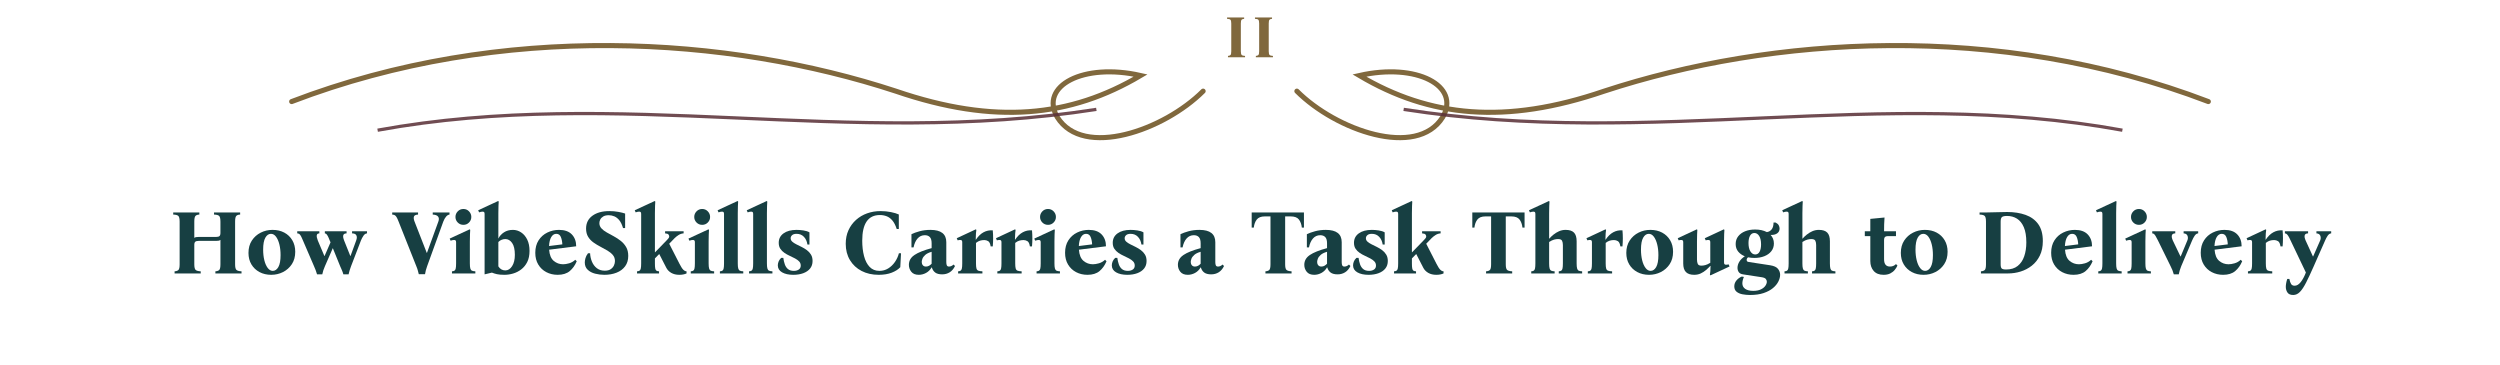
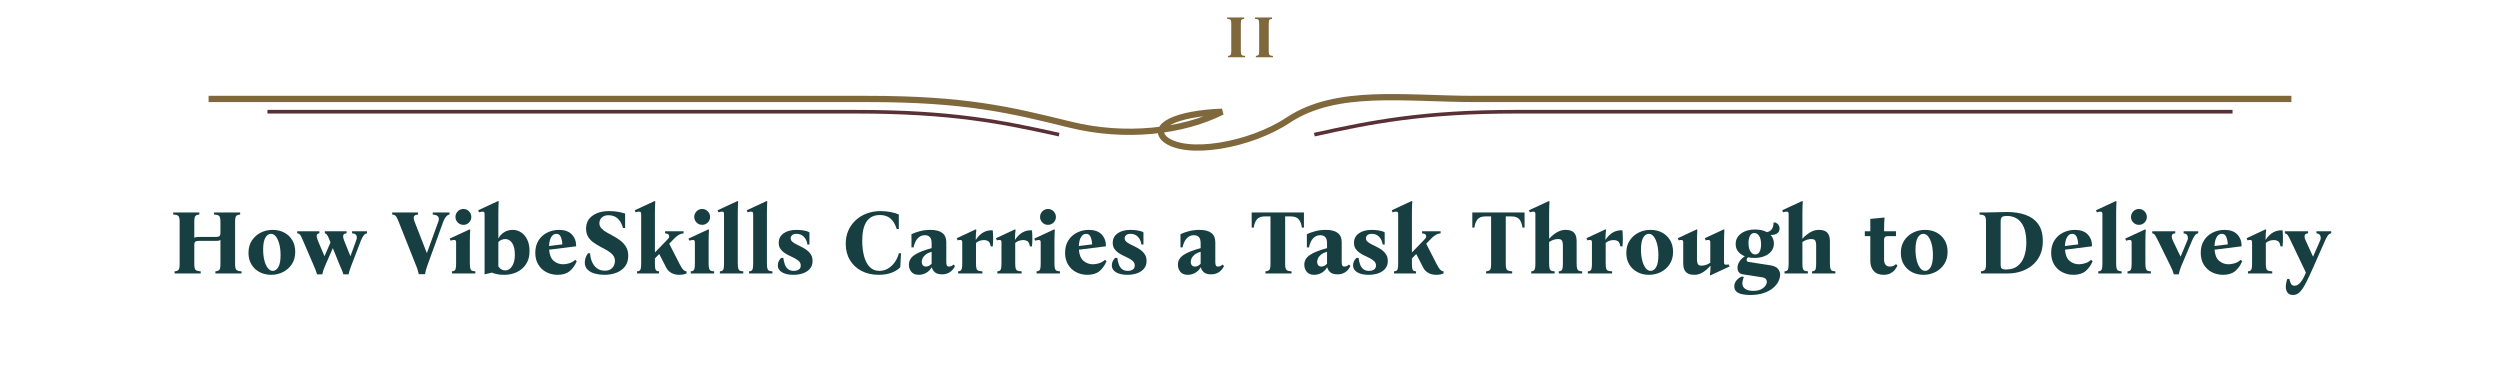
<svg xmlns="http://www.w3.org/2000/svg" viewBox="0 0 960 140" role="img" aria-labelledby="title">
  <path d="M63 0V23Q92 25 105.0 38.0Q118 51 118 100V565Q118 614 103.5 627.5Q89 641 48 642V665H333V642Q304 641 291.0 627.5Q278 614 278 565V100Q278 51 293.0 38.0Q308 25 348 23V0Z" fill="#80683D" transform="translate(470.092 22.000) scale(0.023 -0.023)" />
  <path d="M63 0V23Q92 25 105.0 38.0Q118 51 118 100V565Q118 614 103.5 627.5Q89 641 48 642V665H333V642Q304 641 291.0 627.5Q278 614 278 565V100Q278 51 293.0 38.0Q308 25 348 23V0Z" fill="#80683D" transform="translate(480.800 22.000) scale(0.023 -0.023)" />
-   <path d="M112 39 C193 8 280 14 344 35 C382 48 411 45 438 29 C416 24 399 33 406 45 C416 61 447 50 462 35" fill="none" stroke="#80683D" stroke-width="1.95" stroke-linecap="round" />
-   <path d="M848 39 C767 8 680 14 616 35 C578 48 549 45 522 29 C544 24 561 33 554 45 C544 61 513 50 498 35" fill="none" stroke="#80683D" stroke-width="1.95" stroke-linecap="round" />
-   <path d="M145 50 C238 33 325 57 421 42" fill="none" stroke="#5A3037" stroke-opacity="0.86" stroke-width="1.25" />
-   <path d="M815 50 C722 33 635 57 539 42" fill="none" stroke="#5A3037" stroke-opacity="0.86" stroke-width="1.25" />
+   <path d="M81.3 38 H333.3 C370.7 38 388 42.2 410.7 47.8 C432 53.1 454 50.6 469.3 42.9 C451.3 43.6 442 48.5 447.3 53.4 C455.3 60.1 480 55.9 494.7 46.1 C513.3 33.8 539.3 38 566.7 38 H878.7" fill="none" stroke="#80683D" stroke-width="2.4" stroke-linecap="square" />
+   <path d="M102.7 42.9 H328.7 C365.3 42.9 384.7 46.8 406.7 51.7" fill="none" stroke="#5A3037" stroke-width="1.4" />
+   <path d="M857.3 42.9 H582 C546.7 42.9 526.7 46.8 504.7 51.7" fill="none" stroke="#5A3037" stroke-width="1.4" />
  <path d="M58 0V23Q87 25 100.0 38.0Q113 51 113 100V565Q113 614 98.5 627.5Q84 641 43 642V665H328V642Q299 641 286.0 627.5Q273 614 273 565V388Q281 394 292.5 396.0Q304 398 320 398H509Q536 398 547.0 407.0Q558 416 558 443V565Q558 614 543.5 627.5Q529 641 488 642V665H773V642Q744 641 731.0 627.5Q718 614 718 565V100Q718 51 733.0 38.0Q748 25 788 23V0H503V23Q532 25 545.0 38.0Q558 51 558 100V366Q550 359 538.0 357.0Q526 355 511 355H322Q295 355 284.0 346.0Q273 337 273 311V100Q273 51 288.0 38.0Q303 25 343 23V0Z" fill="#173F42" transform="translate(65.000 105.000) scale(0.035209 -0.035209)" />
  <path d="M292 475Q365 475 420.5 445.5Q476 416 508.0 362.0Q540 308 540 236Q540 157 503.0 101.0Q466 45 406.5 15.0Q347 -15 278 -15Q206 -15 150.0 15.0Q94 45 62.0 98.5Q30 152 30 224Q30 303 67.0 359.0Q104 415 163.5 445.0Q223 475 292 475ZM295 28Q332 28 356.0 70.0Q380 112 380 200Q380 264 367.0 316.5Q354 369 330.5 400.5Q307 432 275 432Q238 432 214.0 390.0Q190 348 190 260Q190 196 203.0 143.5Q216 91 240.0 59.5Q264 28 295 28Z" fill="#173F42" transform="translate(94.359 105.000) scale(0.035209 -0.035209)" />
  <path d="M205 -10Q197 16 190.0 35.5Q183 55 172 79L51 360Q37 394 28.0 409.5Q19 425 11.0 430.5Q3 436 -11 437V460H230V437Q210 436 204.5 424.0Q199 412 202.5 395.0Q206 378 213 360L285 190H287L352 339L343 360Q330 394 321.0 409.5Q312 425 305.5 430.5Q299 436 290 437V460H527V437Q502 436 494.5 424.0Q487 412 490.0 395.0Q493 378 500 360L568 190H570L632 360Q639 378 639.0 395.0Q639 412 627.5 424.0Q616 436 587 437V460H750V437Q727 435 711.0 411.0Q695 387 684 360L576 79Q566 52 560.5 34.0Q555 16 549 -10H492Q485 16 476.0 35.5Q467 55 457 79L377 276L291 79Q279 52 273.5 34.0Q268 16 262 -10Z" fill="#173F42" transform="translate(114.528 105.000) scale(0.035209 -0.035209)" />
  <path d="M295 -8Q288 18 283.5 35.5Q279 53 268 79L75 565Q62 599 52.0 615.0Q42 631 31.5 636.0Q21 641 5 642V665H287V642Q247 640 241.5 618.5Q236 597 249 565L382 224H384L508 565Q521 599 506.0 619.5Q491 640 447 642V665H630V642Q610 640 592.5 619.5Q575 599 562 565L386 79Q376 52 372.0 35.0Q368 18 363 -8Z" fill="#173F42" transform="translate(150.430 105.000) scale(0.035209 -0.035209)" />
  <path d="M233 110Q233 73 238.0 54.5Q243 36 256.0 30.0Q269 24 293 23V0H38V23Q55 24 65.0 30.0Q75 36 79.0 54.5Q83 73 83 110V340Q83 355 77.5 360.0Q72 365 61 365Q53 365 43.5 363.0Q34 361 23 357L13 380L231 481L237 475Q236 460 234.5 428.5Q233 397 233 349ZM163 530Q126 530 101.0 555.5Q76 581 76 616Q76 651 101.0 677.0Q126 703 163 703Q199 703 224.0 677.0Q249 651 249 616Q249 581 224.0 555.5Q199 530 163 530Z" fill="#173F42" transform="translate(172.219 105.000) scale(0.035209 -0.035209)" />
  <path d="M384 475Q432 475 473.5 447.5Q515 420 540.0 369.0Q565 318 565 246Q565 174 540.0 124.5Q515 75 474.5 44.0Q434 13 386.0 -1.0Q338 -15 292 -15Q240 -15 209.5 -8.0Q179 -1 155 9L75 -10V649Q75 664 69.5 669.0Q64 674 53 674Q45 674 35.5 672.0Q26 670 15 666L5 689L223 790L229 784Q228 769 226.5 737.5Q225 706 225 658V380Q245 421 286.0 448.0Q327 475 384 475ZM301 33Q345 33 375.0 79.5Q405 126 405 203Q405 290 375.0 332.5Q345 375 301 375Q282 375 262.0 367.5Q242 360 225 343V77Q253 33 301 33Z" fill="#173F42" transform="translate(183.445 105.000) scale(0.035209 -0.035209)" />
  <path d="M274 -15Q206 -15 150.5 14.0Q95 43 62.5 97.0Q30 151 30 225Q30 305 66.0 361.0Q102 417 161.5 446.0Q221 475 289 475Q381 475 428.5 425.5Q476 376 476 296L181 259Q187 174 231.0 137.0Q275 100 333 100Q362 100 399.0 110.5Q436 121 466 149L482 133Q454 66 405.5 25.5Q357 -15 274 -15ZM259 432Q225 432 204.0 396.5Q183 361 180 299L325 317Q323 364 308.5 398.0Q294 432 259 432Z" fill="#173F42" transform="translate(204.495 105.000) scale(0.035209 -0.035209)" />
  <path d="M276 -15Q225 -15 176.0 -2.5Q127 10 95.0 40.0Q63 70 63 120Q63 139 70.0 165.5Q77 192 98 220H121Q123 172 141.0 128.5Q159 85 194.0 57.5Q229 30 281 30Q322 30 346.0 46.5Q370 63 381.0 87.0Q392 111 392 135Q392 174 369.0 201.0Q346 228 310.5 249.0Q275 270 234.5 291.0Q194 312 158.0 337.5Q122 363 99.5 399.5Q77 436 77 489Q77 579 146.5 629.5Q216 680 331 680Q382 680 428.5 671.5Q475 663 503 653V495H480Q464 550 439.5 580.0Q415 610 385.5 622.5Q356 635 325 635Q287 635 264.5 621.5Q242 608 232.0 588.5Q222 569 222 549Q222 516 244.5 491.5Q267 467 303.0 447.0Q339 427 379.5 405.0Q420 383 455.5 355.0Q491 327 514.0 287.5Q537 248 537 191Q537 124 503.0 78.0Q469 32 410.0 8.5Q351 -15 276 -15Z" fill="#173F42" transform="translate(222.340 105.000) scale(0.035209 -0.035209)" />
  <path d="M232 110Q232 73 235.5 54.5Q239 36 249.0 30.0Q259 24 277 23V0H37V23Q54 24 64.0 30.0Q74 36 78.0 54.5Q82 73 82 110V649Q82 664 76.5 669.0Q71 674 60 674Q52 674 42.5 672.0Q33 670 22 666L12 689L230 790L236 784Q235 769 233.5 737.5Q232 706 232 658V231H234L360 361Q374 375 381.0 384.5Q388 394 388 404Q388 413 380.5 424.0Q373 435 343 437V460H545V437Q515 435 490.0 419.0Q465 403 446 384L388 324L501 103Q525 56 542.5 39.5Q560 23 577 23V0Q544 -15 498 -15Q447 -15 410.5 6.0Q374 27 356 62L279 212L232 164Z" fill="#173F42" transform="translate(243.320 105.000) scale(0.035209 -0.035209)" />
  <path d="M233 110Q233 73 238.0 54.5Q243 36 256.0 30.0Q269 24 293 23V0H38V23Q55 24 65.0 30.0Q75 36 79.0 54.5Q83 73 83 110V340Q83 355 77.5 360.0Q72 365 61 365Q53 365 43.5 363.0Q34 361 23 357L13 380L231 481L237 475Q236 460 234.5 428.5Q233 397 233 349ZM163 530Q126 530 101.0 555.5Q76 581 76 616Q76 651 101.0 677.0Q126 703 163 703Q199 703 224.0 677.0Q249 651 249 616Q249 581 224.0 555.5Q199 530 163 530Z" fill="#173F42" transform="translate(263.911 105.000) scale(0.035209 -0.035209)" />
  <path d="M232 110Q232 73 237.0 54.5Q242 36 255.0 30.0Q268 24 292 23V0H37V23Q54 24 64.0 30.0Q74 36 78.0 54.5Q82 73 82 110V649Q82 664 76.5 669.0Q71 674 60 674Q52 674 42.5 672.0Q33 670 22 666L12 689L230 790L236 784Q235 769 233.5 737.5Q232 706 232 658Z" fill="#173F42" transform="translate(275.138 105.000) scale(0.035209 -0.035209)" />
  <path d="M232 110Q232 73 237.0 54.5Q242 36 255.0 30.0Q268 24 292 23V0H37V23Q54 24 64.0 30.0Q74 36 78.0 54.5Q82 73 82 110V649Q82 664 76.5 669.0Q71 674 60 674Q52 674 42.5 672.0Q33 670 22 666L12 689L230 790L236 784Q235 769 233.5 737.5Q232 706 232 658Z" fill="#173F42" transform="translate(286.328 105.000) scale(0.035209 -0.035209)" />
  <path d="M202 -15Q126 -15 79.5 12.0Q33 39 33 88Q33 107 41.0 128.5Q49 150 70 170H93Q98 131 109.5 98.5Q121 66 144.5 47.0Q168 28 208 28Q240 28 261.5 42.5Q283 57 283 86Q283 113 265.5 131.0Q248 149 221.0 163.5Q194 178 163.0 192.0Q132 206 105.0 224.5Q78 243 60.5 269.0Q43 295 43 334Q43 399 95.5 437.0Q148 475 238 475Q272 475 312.5 469.0Q353 463 378 448V315H356Q349 366 318.0 399.0Q287 432 238 432Q205 432 189.0 417.5Q173 403 173 384Q173 362 190.5 346.5Q208 331 235.0 317.5Q262 304 292.5 289.0Q323 274 350.0 254.0Q377 234 394.5 205.5Q412 177 412 136Q412 87 385.0 53.5Q358 20 310.5 2.5Q263 -15 202 -15Z" fill="#173F42" transform="translate(297.519 105.000) scale(0.035209 -0.035209)" />
  <path d="M417 -15Q312 -15 231.0 27.0Q150 69 104.0 145.5Q58 222 58 323Q58 406 88.0 471.5Q118 537 170.5 584.0Q223 631 291.5 655.5Q360 680 438 680Q497 680 551.0 669.0Q605 658 637 643V485H614Q594 546 566.0 578.5Q538 611 503.5 624.0Q469 637 431 637Q238 637 238 357Q238 265 257.5 190.0Q277 115 318.5 71.5Q360 28 425 28Q478 28 521.0 54.5Q564 81 594.5 125.0Q625 169 638 220H661L653 68Q620 32 560.0 8.5Q500 -15 417 -15Z" fill="#173F42" transform="translate(322.718 105.000) scale(0.035209 -0.035209)" />
  <path d="M146 -15Q91 -15 64.5 18.0Q38 51 38 94Q38 160 98.5 201.0Q159 242 286 276V329Q286 376 266.5 396.5Q247 417 212 417Q164 417 132.5 381.0Q101 345 89 284H66V428Q100 445 154.5 460.0Q209 475 273 475Q446 475 446 341V123Q446 100 452.0 87.5Q458 75 476 75Q486 75 498.5 79.5Q511 84 525 97L541 81Q519 35 483.0 12.5Q447 -10 401 -10Q352 -10 325.5 9.5Q299 29 288 66H286Q263 26 225.0 5.5Q187 -15 146 -15ZM224 75Q244 75 259.5 84.5Q275 94 286 106V236Q240 223 216.5 202.0Q193 181 185.5 160.0Q178 139 178 125Q178 104 190.0 89.5Q202 75 224 75Z" fill="#173F42" transform="translate(347.676 105.000) scale(0.035209 -0.035209)" />
  <path d="M38 0V23Q55 24 65.0 30.0Q75 36 79.0 54.5Q83 73 83 110V340Q83 355 77.5 360.0Q72 365 61 365Q49 365 33 361L23 384L231 481L237 475Q235 466 232.5 436.0Q230 406 230 368H232Q269 424 315.5 449.0Q362 474 416 470Q424 383 416 295H393Q386 340 366.0 352.0Q346 364 324 364Q299 364 277.0 357.5Q255 351 233 333V110Q233 73 238.0 54.5Q243 36 258.5 30.0Q274 24 303 23V0Z" fill="#173F42" transform="translate(366.577 105.000) scale(0.035209 -0.035209)" />
  <path d="M38 0V23Q55 24 65.0 30.0Q75 36 79.0 54.5Q83 73 83 110V340Q83 355 77.5 360.0Q72 365 61 365Q49 365 33 361L23 384L231 481L237 475Q235 466 232.5 436.0Q230 406 230 368H232Q269 424 315.5 449.0Q362 474 416 470Q424 383 416 295H393Q386 340 366.0 352.0Q346 364 324 364Q299 364 277.0 357.5Q255 351 233 333V110Q233 73 238.0 54.5Q243 36 258.5 30.0Q274 24 303 23V0Z" fill="#173F42" transform="translate(381.641 105.000) scale(0.035209 -0.035209)" />
  <path d="M233 110Q233 73 238.0 54.5Q243 36 256.0 30.0Q269 24 293 23V0H38V23Q55 24 65.0 30.0Q75 36 79.0 54.5Q83 73 83 110V340Q83 355 77.5 360.0Q72 365 61 365Q53 365 43.5 363.0Q34 361 23 357L13 380L231 481L237 475Q236 460 234.5 428.5Q233 397 233 349ZM163 530Q126 530 101.0 555.5Q76 581 76 616Q76 651 101.0 677.0Q126 703 163 703Q199 703 224.0 677.0Q249 651 249 616Q249 581 224.0 555.5Q199 530 163 530Z" fill="#173F42" transform="translate(396.705 105.000) scale(0.035209 -0.035209)" />
  <path d="M274 -15Q206 -15 150.5 14.0Q95 43 62.5 97.0Q30 151 30 225Q30 305 66.0 361.0Q102 417 161.5 446.0Q221 475 289 475Q381 475 428.5 425.5Q476 376 476 296L181 259Q187 174 231.0 137.0Q275 100 333 100Q362 100 399.0 110.5Q436 121 466 149L482 133Q454 66 405.5 25.5Q357 -15 274 -15ZM259 432Q225 432 204.0 396.5Q183 361 180 299L325 317Q323 364 308.5 398.0Q294 432 259 432Z" fill="#173F42" transform="translate(407.932 105.000) scale(0.035209 -0.035209)" />
  <path d="M202 -15Q126 -15 79.5 12.0Q33 39 33 88Q33 107 41.0 128.5Q49 150 70 170H93Q98 131 109.5 98.5Q121 66 144.5 47.0Q168 28 208 28Q240 28 261.5 42.5Q283 57 283 86Q283 113 265.5 131.0Q248 149 221.0 163.5Q194 178 163.0 192.0Q132 206 105.0 224.5Q78 243 60.5 269.0Q43 295 43 334Q43 399 95.5 437.0Q148 475 238 475Q272 475 312.5 469.0Q353 463 378 448V315H356Q349 366 318.0 399.0Q287 432 238 432Q205 432 189.0 417.5Q173 403 173 384Q173 362 190.5 346.5Q208 331 235.0 317.5Q262 304 292.5 289.0Q323 274 350.0 254.0Q377 234 394.5 205.5Q412 177 412 136Q412 87 385.0 53.5Q358 20 310.5 2.5Q263 -15 202 -15Z" fill="#173F42" transform="translate(425.777 105.000) scale(0.035209 -0.035209)" />
  <path d="M146 -15Q91 -15 64.5 18.0Q38 51 38 94Q38 160 98.5 201.0Q159 242 286 276V329Q286 376 266.5 396.5Q247 417 212 417Q164 417 132.5 381.0Q101 345 89 284H66V428Q100 445 154.5 460.0Q209 475 273 475Q446 475 446 341V123Q446 100 452.0 87.5Q458 75 476 75Q486 75 498.5 79.5Q511 84 525 97L541 81Q519 35 483.0 12.5Q447 -10 401 -10Q352 -10 325.5 9.5Q299 29 288 66H286Q263 26 225.0 5.5Q187 -15 146 -15ZM224 75Q244 75 259.5 84.5Q275 94 286 106V236Q240 223 216.5 202.0Q193 181 185.5 160.0Q178 139 178 125Q178 104 190.0 89.5Q202 75 224 75Z" fill="#173F42" transform="translate(450.976 105.000) scale(0.035209 -0.035209)" />
  <path d="M33 665H603V500H580Q574 554 548.0 588.0Q522 622 459 622H398V100Q398 51 413.0 38.0Q428 25 468 23V0H183V23Q212 25 225.0 38.0Q238 51 238 100V622H176Q115 622 88.5 588.0Q62 554 56 500H33Z" fill="#173F42" transform="translate(479.484 105.000) scale(0.035209 -0.035209)" />
  <path d="M146 -15Q91 -15 64.5 18.0Q38 51 38 94Q38 160 98.5 201.0Q159 242 286 276V329Q286 376 266.5 396.5Q247 417 212 417Q164 417 132.5 381.0Q101 345 89 284H66V428Q100 445 154.5 460.0Q209 475 273 475Q446 475 446 341V123Q446 100 452.0 87.5Q458 75 476 75Q486 75 498.5 79.5Q511 84 525 97L541 81Q519 35 483.0 12.5Q447 -10 401 -10Q352 -10 325.5 9.5Q299 29 288 66H286Q263 26 225.0 5.5Q187 -15 146 -15ZM224 75Q244 75 259.5 84.5Q275 94 286 106V236Q240 223 216.5 202.0Q193 181 185.5 160.0Q178 139 178 125Q178 104 190.0 89.5Q202 75 224 75Z" fill="#173F42" transform="translate(499.512 105.000) scale(0.035209 -0.035209)" />
  <path d="M202 -15Q126 -15 79.5 12.0Q33 39 33 88Q33 107 41.0 128.5Q49 150 70 170H93Q98 131 109.5 98.5Q121 66 144.5 47.0Q168 28 208 28Q240 28 261.5 42.5Q283 57 283 86Q283 113 265.5 131.0Q248 149 221.0 163.5Q194 178 163.0 192.0Q132 206 105.0 224.5Q78 243 60.5 269.0Q43 295 43 334Q43 399 95.5 437.0Q148 475 238 475Q272 475 312.5 469.0Q353 463 378 448V315H356Q349 366 318.0 399.0Q287 432 238 432Q205 432 189.0 417.5Q173 403 173 384Q173 362 190.5 346.5Q208 331 235.0 317.5Q262 304 292.5 289.0Q323 274 350.0 254.0Q377 234 394.5 205.5Q412 177 412 136Q412 87 385.0 53.5Q358 20 310.5 2.5Q263 -15 202 -15Z" fill="#173F42" transform="translate(518.414 105.000) scale(0.035209 -0.035209)" />
  <path d="M232 110Q232 73 235.5 54.5Q239 36 249.0 30.0Q259 24 277 23V0H37V23Q54 24 64.0 30.0Q74 36 78.0 54.5Q82 73 82 110V649Q82 664 76.5 669.0Q71 674 60 674Q52 674 42.5 672.0Q33 670 22 666L12 689L230 790L236 784Q235 769 233.5 737.5Q232 706 232 658V231H234L360 361Q374 375 381.0 384.5Q388 394 388 404Q388 413 380.5 424.0Q373 435 343 437V460H545V437Q515 435 490.0 419.0Q465 403 446 384L388 324L501 103Q525 56 542.5 39.5Q560 23 577 23V0Q544 -15 498 -15Q447 -15 410.5 6.0Q374 27 356 62L279 212L232 164Z" fill="#173F42" transform="translate(534.006 105.000) scale(0.035209 -0.035209)" />
  <path d="M33 665H603V500H580Q574 554 548.0 588.0Q522 622 459 622H398V100Q398 51 413.0 38.0Q428 25 468 23V0H183V23Q212 25 225.0 38.0Q238 51 238 100V622H176Q115 622 88.5 588.0Q62 554 56 500H33Z" fill="#173F42" transform="translate(564.204 105.000) scale(0.035209 -0.035209)" />
  <path d="M532 110Q532 73 537.0 54.5Q542 36 555.0 30.0Q568 24 592 23V0H337V23Q354 24 364.0 30.0Q374 36 378.0 54.5Q382 73 382 110V309Q382 338 373.0 356.5Q364 375 329 375Q310 375 286.5 369.0Q263 363 232 343V110Q232 73 237.0 54.5Q242 36 255.0 30.0Q268 24 292 23V0H37V23Q54 24 64.0 30.0Q74 36 78.0 54.5Q82 73 82 110V649Q82 664 76.5 669.0Q71 674 60 674Q52 674 42.5 672.0Q33 670 22 666L12 689L230 790L236 784Q235 769 233.5 737.5Q232 706 232 658V378Q252 401 279.0 423.0Q306 445 339.5 460.0Q373 475 412 475Q474 475 503.0 445.5Q532 416 532 351Z" fill="#173F42" transform="translate(586.698 105.000) scale(0.035209 -0.035209)" />
  <path d="M38 0V23Q55 24 65.0 30.0Q75 36 79.0 54.5Q83 73 83 110V340Q83 355 77.5 360.0Q72 365 61 365Q49 365 33 361L23 384L231 481L237 475Q235 466 232.5 436.0Q230 406 230 368H232Q269 424 315.5 449.0Q362 474 416 470Q424 383 416 295H393Q386 340 366.0 352.0Q346 364 324 364Q299 364 277.0 357.5Q255 351 233 333V110Q233 73 238.0 54.5Q243 36 258.5 30.0Q274 24 303 23V0Z" fill="#173F42" transform="translate(608.381 105.000) scale(0.035209 -0.035209)" />
  <path d="M292 475Q365 475 420.5 445.5Q476 416 508.0 362.0Q540 308 540 236Q540 157 503.0 101.0Q466 45 406.5 15.0Q347 -15 278 -15Q206 -15 150.0 15.0Q94 45 62.0 98.5Q30 152 30 224Q30 303 67.0 359.0Q104 415 163.5 445.0Q223 475 292 475ZM295 28Q332 28 356.0 70.0Q380 112 380 200Q380 264 367.0 316.5Q354 369 330.5 400.5Q307 432 275 432Q238 432 214.0 390.0Q190 348 190 260Q190 196 203.0 143.5Q216 91 240.0 59.5Q264 28 295 28Z" fill="#173F42" transform="translate(623.445 105.000) scale(0.035209 -0.035209)" />
  <path d="M573 99 583 76 375 -21 369 -15Q371 -6 373.5 23.0Q376 52 376 82H373Q353 60 327.0 37.5Q301 15 269.0 0.0Q237 -15 198 -15Q137 -15 107.5 15.0Q78 45 78 109V340Q78 355 72.5 360.0Q67 365 56 365Q44 365 28 361L18 384L226 481L232 475Q231 460 229.5 428.5Q228 397 228 349V151Q228 123 236.5 104.0Q245 85 276 85Q296 85 319.0 91.0Q342 97 373 116V340Q373 355 367.5 360.0Q362 365 351 365Q339 365 323 361L313 384L521 481L527 475Q526 460 524.5 428.5Q523 397 523 349V120Q523 105 529.0 100.0Q535 95 545 95Q557 95 573 99Z" fill="#173F42" transform="translate(643.614 105.000) scale(0.035209 -0.035209)" />
  <path d="M197 -235Q154 -235 114.5 -227.5Q75 -220 50.0 -199.5Q25 -179 25 -141Q25 -105 48.5 -76.5Q72 -48 107 -34L130 -38Q121 -58 117.0 -76.0Q113 -94 113 -108Q113 -147 144.5 -168.5Q176 -190 231 -190Q282 -190 315.0 -174.0Q348 -158 364.0 -134.5Q380 -111 380 -90Q380 -74 368.5 -60.0Q357 -46 322 -41L119 -10Q87 -5 73.5 15.0Q60 35 60 61Q60 96 81.0 129.5Q102 163 140 187Q95 205 67.5 238.5Q40 272 40 321Q40 370 68.0 405.5Q96 441 143.5 460.0Q191 479 252 479Q327 479 380 451Q412 455 432.5 480.5Q453 506 453 555H476Q501 542 510.0 524.5Q519 507 519 490Q519 455 492.0 436.5Q465 418 421 420Q438 402 447.5 378.5Q457 355 457 327Q457 278 429.0 242.5Q401 207 353.0 188.0Q305 169 245 169Q208 169 175 176Q160 163 160 147Q160 140 164.0 133.5Q168 127 182 125L417 89Q479 79 502.0 49.5Q525 20 525 -15Q525 -49 506.0 -87.5Q487 -126 447.0 -159.5Q407 -193 345.0 -214.0Q283 -235 197 -235ZM253 207Q285 207 301.0 237.0Q317 267 317 317Q317 376 296.5 408.5Q276 441 244 441Q213 441 196.5 411.0Q180 381 180 331Q180 273 201.0 240.0Q222 207 253 207Z" fill="#173F42" transform="translate(665.086 105.000) scale(0.035209 -0.035209)" />
  <path d="M532 110Q532 73 537.0 54.5Q542 36 555.0 30.0Q568 24 592 23V0H337V23Q354 24 364.0 30.0Q374 36 378.0 54.5Q382 73 382 110V309Q382 338 373.0 356.5Q364 375 329 375Q310 375 286.5 369.0Q263 363 232 343V110Q232 73 237.0 54.5Q242 36 255.0 30.0Q268 24 292 23V0H37V23Q54 24 64.0 30.0Q74 36 78.0 54.5Q82 73 82 110V649Q82 664 76.5 669.0Q71 674 60 674Q52 674 42.5 672.0Q33 670 22 666L12 689L230 790L236 784Q235 769 233.5 737.5Q232 706 232 658V378Q252 401 279.0 423.0Q306 445 339.5 460.0Q373 475 412 475Q474 475 503.0 445.5Q532 416 532 351Z" fill="#173F42" transform="translate(683.953 105.000) scale(0.035209 -0.035209)" />
  <path d="M364 102 380 86Q369 61 350.0 38.0Q331 15 301.5 0.0Q272 -15 229 -15Q158 -15 121.0 27.0Q84 69 84 135V407H24V460H84V595L239 610Q236 572 235.0 535.0Q234 498 234 460H364V407H274Q234 407 234 367V155Q234 75 299 75Q337 75 364 102Z" fill="#173F42" transform="translate(715.242 105.000) scale(0.035209 -0.035209)" />
  <path d="M292 475Q365 475 420.5 445.5Q476 416 508.0 362.0Q540 308 540 236Q540 157 503.0 101.0Q466 45 406.5 15.0Q347 -15 278 -15Q206 -15 150.0 15.0Q94 45 62.0 98.5Q30 152 30 224Q30 303 67.0 359.0Q104 415 163.5 445.0Q223 475 292 475ZM295 28Q332 28 356.0 70.0Q380 112 380 200Q380 264 367.0 316.5Q354 369 330.5 400.5Q307 432 275 432Q238 432 214.0 390.0Q190 348 190 260Q190 196 203.0 143.5Q216 91 240.0 59.5Q264 28 295 28Z" fill="#173F42" transform="translate(728.863 105.000) scale(0.035209 -0.035209)" />
  <path d="M58 0V23Q87 25 100.0 38.0Q113 51 113 100V565Q113 614 98.5 627.5Q84 641 43 642V665H113Q168 665 225.0 667.5Q282 670 343 670Q457 670 545.0 638.5Q633 607 683.0 537.5Q733 468 733 353Q733 261 700.0 194.0Q667 127 612.0 84.0Q557 41 490.0 20.5Q423 0 355 0ZM333 43Q410 43 458.5 81.5Q507 120 530.0 187.0Q553 254 553 338Q553 441 525.5 504.5Q498 568 451.0 597.5Q404 627 343 627Q303 627 288.0 615.5Q273 604 273 565V100Q273 65 284.5 54.0Q296 43 333 43Z" fill="#173F42" transform="translate(758.639 105.000) scale(0.035209 -0.035209)" />
  <path d="M274 -15Q206 -15 150.5 14.0Q95 43 62.5 97.0Q30 151 30 225Q30 305 66.0 361.0Q102 417 161.5 446.0Q221 475 289 475Q381 475 428.5 425.5Q476 376 476 296L181 259Q187 174 231.0 137.0Q275 100 333 100Q362 100 399.0 110.5Q436 121 466 149L482 133Q454 66 405.5 25.5Q357 -15 274 -15ZM259 432Q225 432 204.0 396.5Q183 361 180 299L325 317Q323 364 308.5 398.0Q294 432 259 432Z" fill="#173F42" transform="translate(786.589 105.000) scale(0.035209 -0.035209)" />
  <path d="M232 110Q232 73 237.0 54.5Q242 36 255.0 30.0Q268 24 292 23V0H37V23Q54 24 64.0 30.0Q74 36 78.0 54.5Q82 73 82 110V649Q82 664 76.5 669.0Q71 674 60 674Q52 674 42.5 672.0Q33 670 22 666L12 689L230 790L236 784Q235 769 233.5 737.5Q232 706 232 658Z" fill="#173F42" transform="translate(804.435 105.000) scale(0.035209 -0.035209)" />
  <path d="M233 110Q233 73 238.0 54.5Q243 36 256.0 30.0Q269 24 293 23V0H38V23Q55 24 65.0 30.0Q75 36 79.0 54.5Q83 73 83 110V340Q83 355 77.5 360.0Q72 365 61 365Q53 365 43.5 363.0Q34 361 23 357L13 380L231 481L237 475Q236 460 234.5 428.5Q233 397 233 349ZM163 530Q126 530 101.0 555.5Q76 581 76 616Q76 651 101.0 677.0Q126 703 163 703Q199 703 224.0 677.0Q249 651 249 616Q249 581 224.0 555.5Q199 530 163 530Z" fill="#173F42" transform="translate(815.626 105.000) scale(0.035209 -0.035209)" />
  <path d="M224 -10Q217 16 209.0 35.5Q201 55 189 79L51 360Q35 393 25.0 409.0Q15 425 7.5 430.5Q0 436 -11 437V460H240V437Q215 436 207.0 424.0Q199 412 202.0 395.0Q205 378 213 360L297 185H299L372 360Q383 386 373.5 410.5Q364 435 331 437V460H490V437Q467 435 451.0 410.5Q435 386 424 360L305 79Q294 52 289.0 34.0Q284 16 278 -10Z" fill="#173F42" transform="translate(826.852 105.000) scale(0.035209 -0.035209)" />
  <path d="M274 -15Q206 -15 150.5 14.0Q95 43 62.5 97.0Q30 151 30 225Q30 305 66.0 361.0Q102 417 161.5 446.0Q221 475 289 475Q381 475 428.5 425.5Q476 376 476 296L181 259Q187 174 231.0 137.0Q275 100 333 100Q362 100 399.0 110.5Q436 121 466 149L482 133Q454 66 405.5 25.5Q357 -15 274 -15ZM259 432Q225 432 204.0 396.5Q183 361 180 299L325 317Q323 364 308.5 398.0Q294 432 259 432Z" fill="#173F42" transform="translate(844.028 105.000) scale(0.035209 -0.035209)" />
  <path d="M38 0V23Q55 24 65.0 30.0Q75 36 79.0 54.5Q83 73 83 110V340Q83 355 77.5 360.0Q72 365 61 365Q49 365 33 361L23 384L231 481L237 475Q235 466 232.5 436.0Q230 406 230 368H232Q269 424 315.5 449.0Q362 474 416 470Q424 383 416 295H393Q386 340 366.0 352.0Q346 364 324 364Q299 364 277.0 357.5Q255 351 233 333V110Q233 73 238.0 54.5Q243 36 258.5 30.0Q274 24 303 23V0Z" fill="#173F42" transform="translate(861.874 105.000) scale(0.035209 -0.035209)" />
  <path d="M84 -235Q39 -235 21.0 -208.0Q3 -181 3 -146Q3 -129 7.0 -106.0Q11 -83 19 -60H42Q49 -97 61.0 -115.5Q73 -134 99 -134Q134 -134 165.0 -95.5Q196 -57 222 10L55 360Q40 393 30.0 408.5Q20 424 12.0 430.0Q4 436 -7 437V460H246V437Q221 436 213.0 424.0Q205 412 208.0 395.0Q211 378 219 360L299 185H301L378 360Q389 386 379.5 410.5Q370 435 337 437V460H498V437Q475 435 459.0 410.5Q443 386 432 360L308 79Q260 -30 224.5 -99.5Q189 -169 156.5 -202.0Q124 -235 84 -235Z" fill="#173F42" transform="translate(877.642 105.000) scale(0.035209 -0.035209)" />
</svg>
